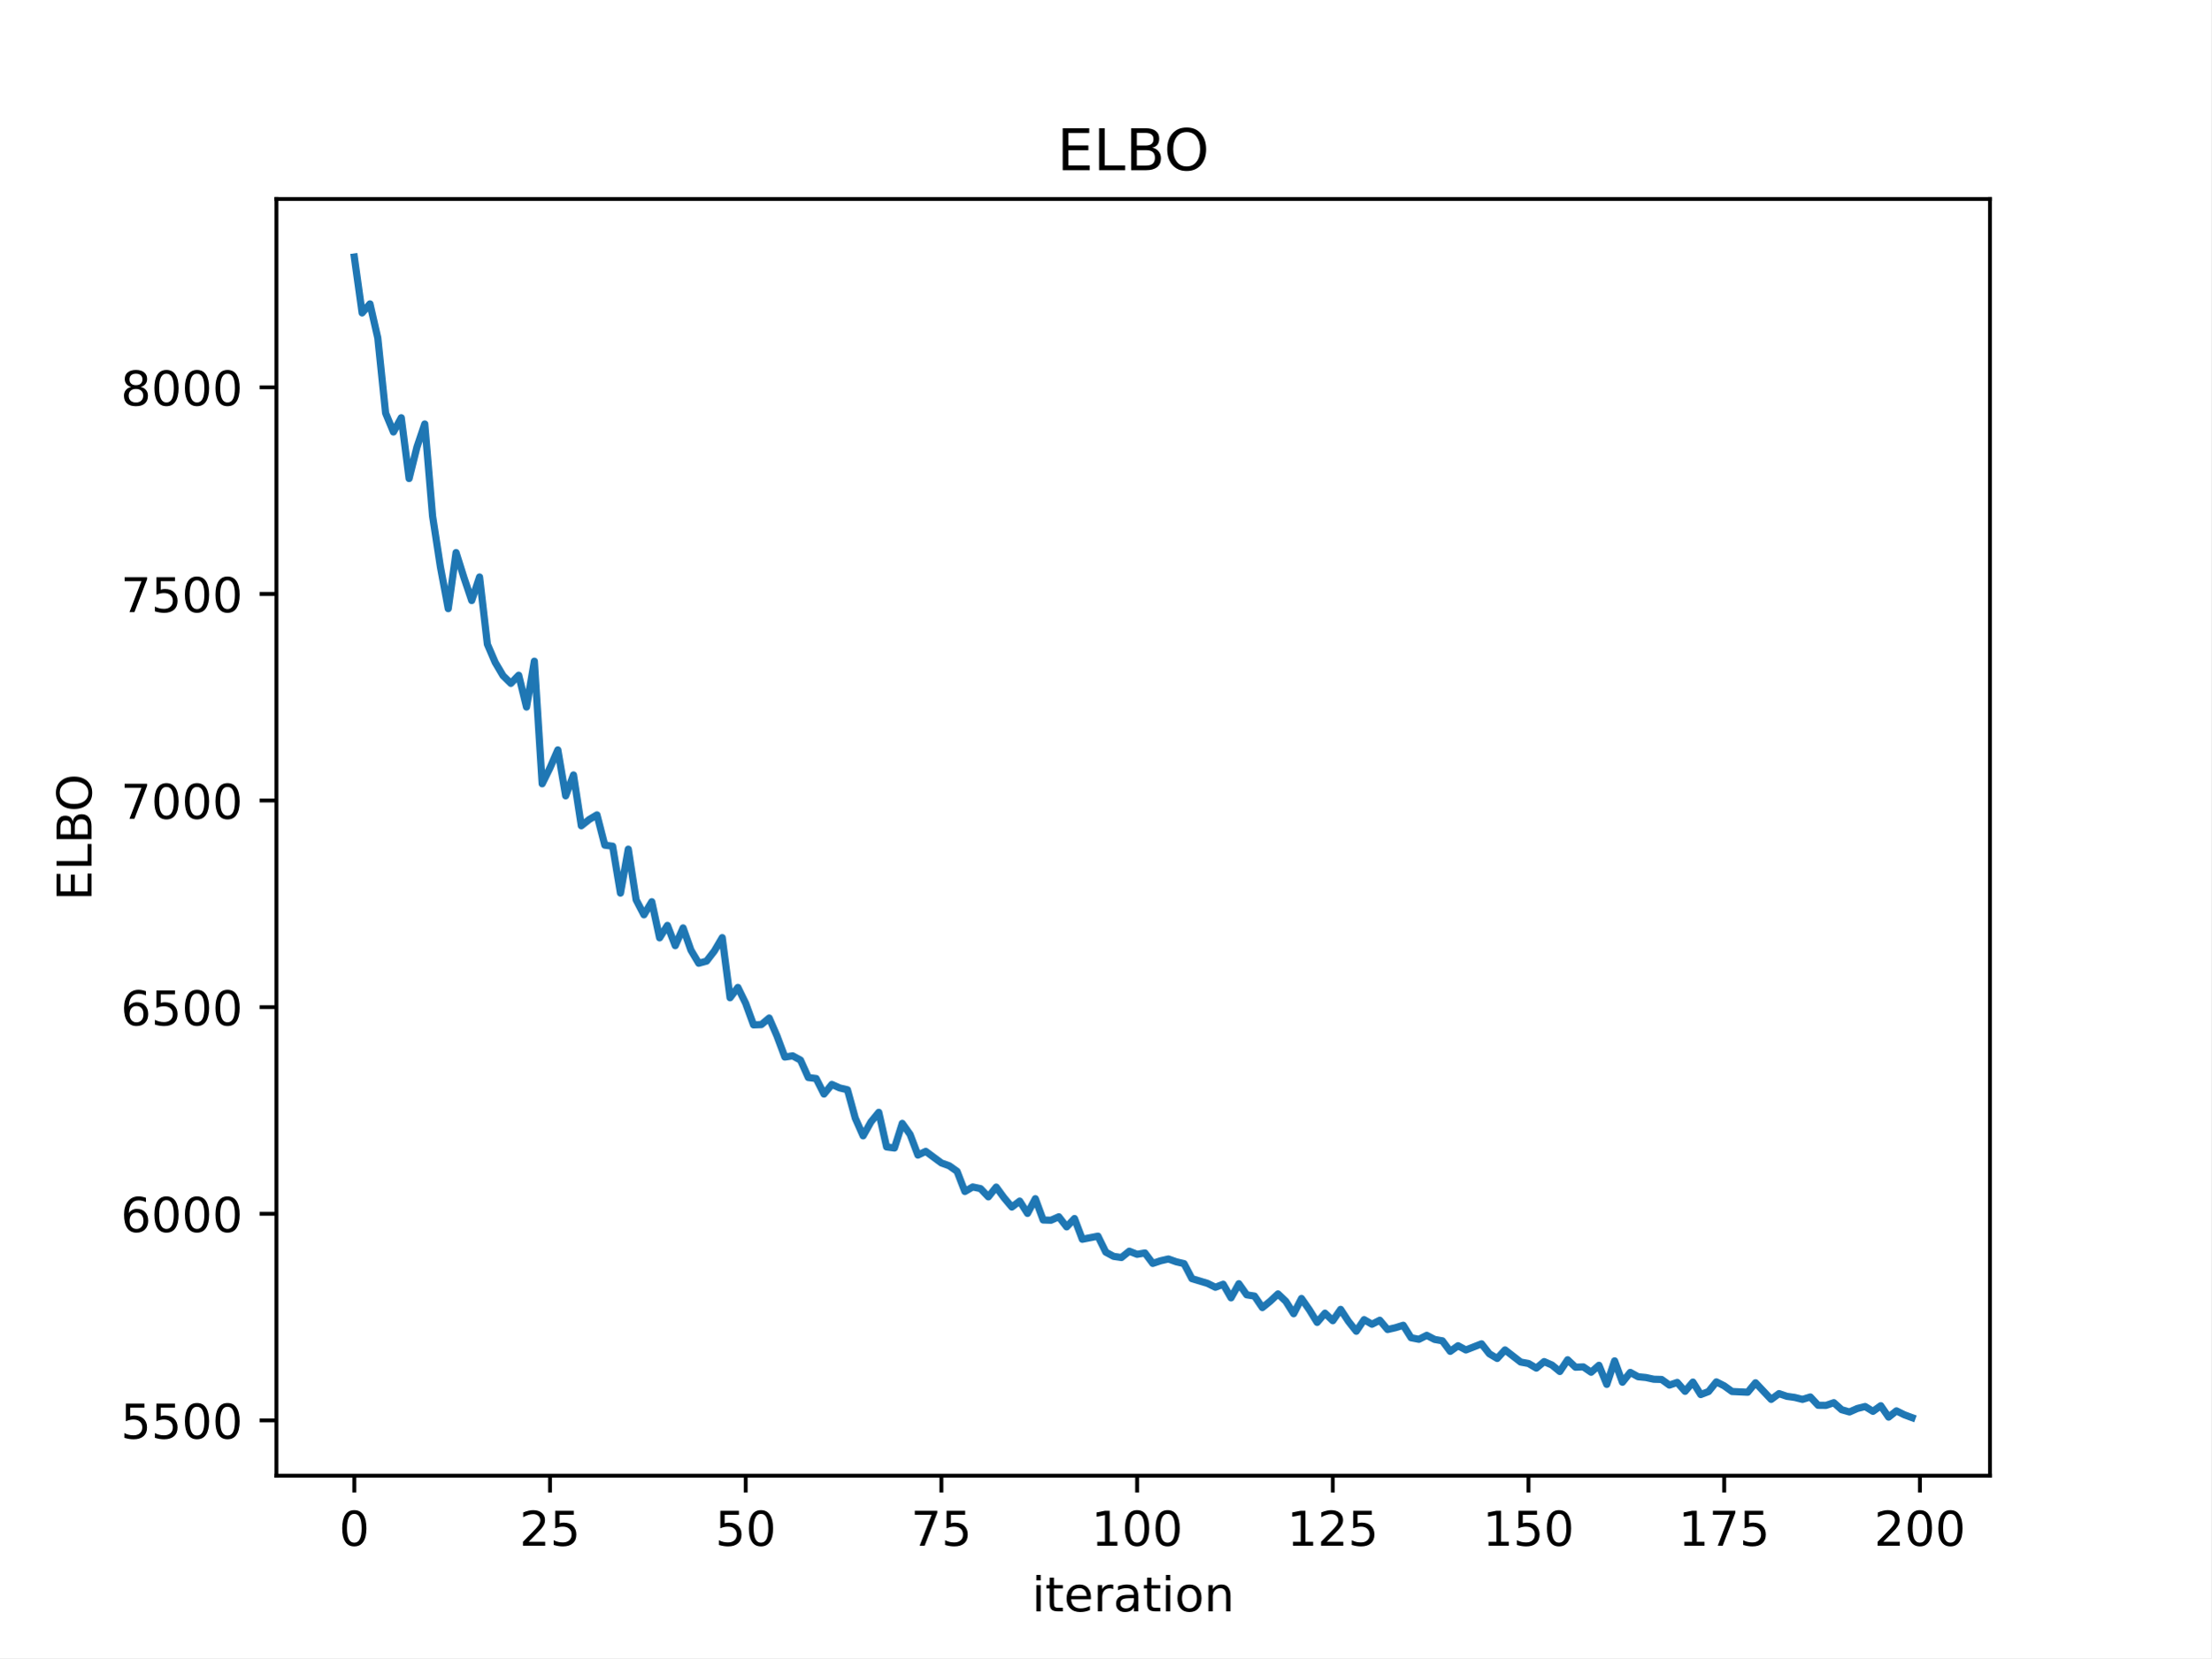
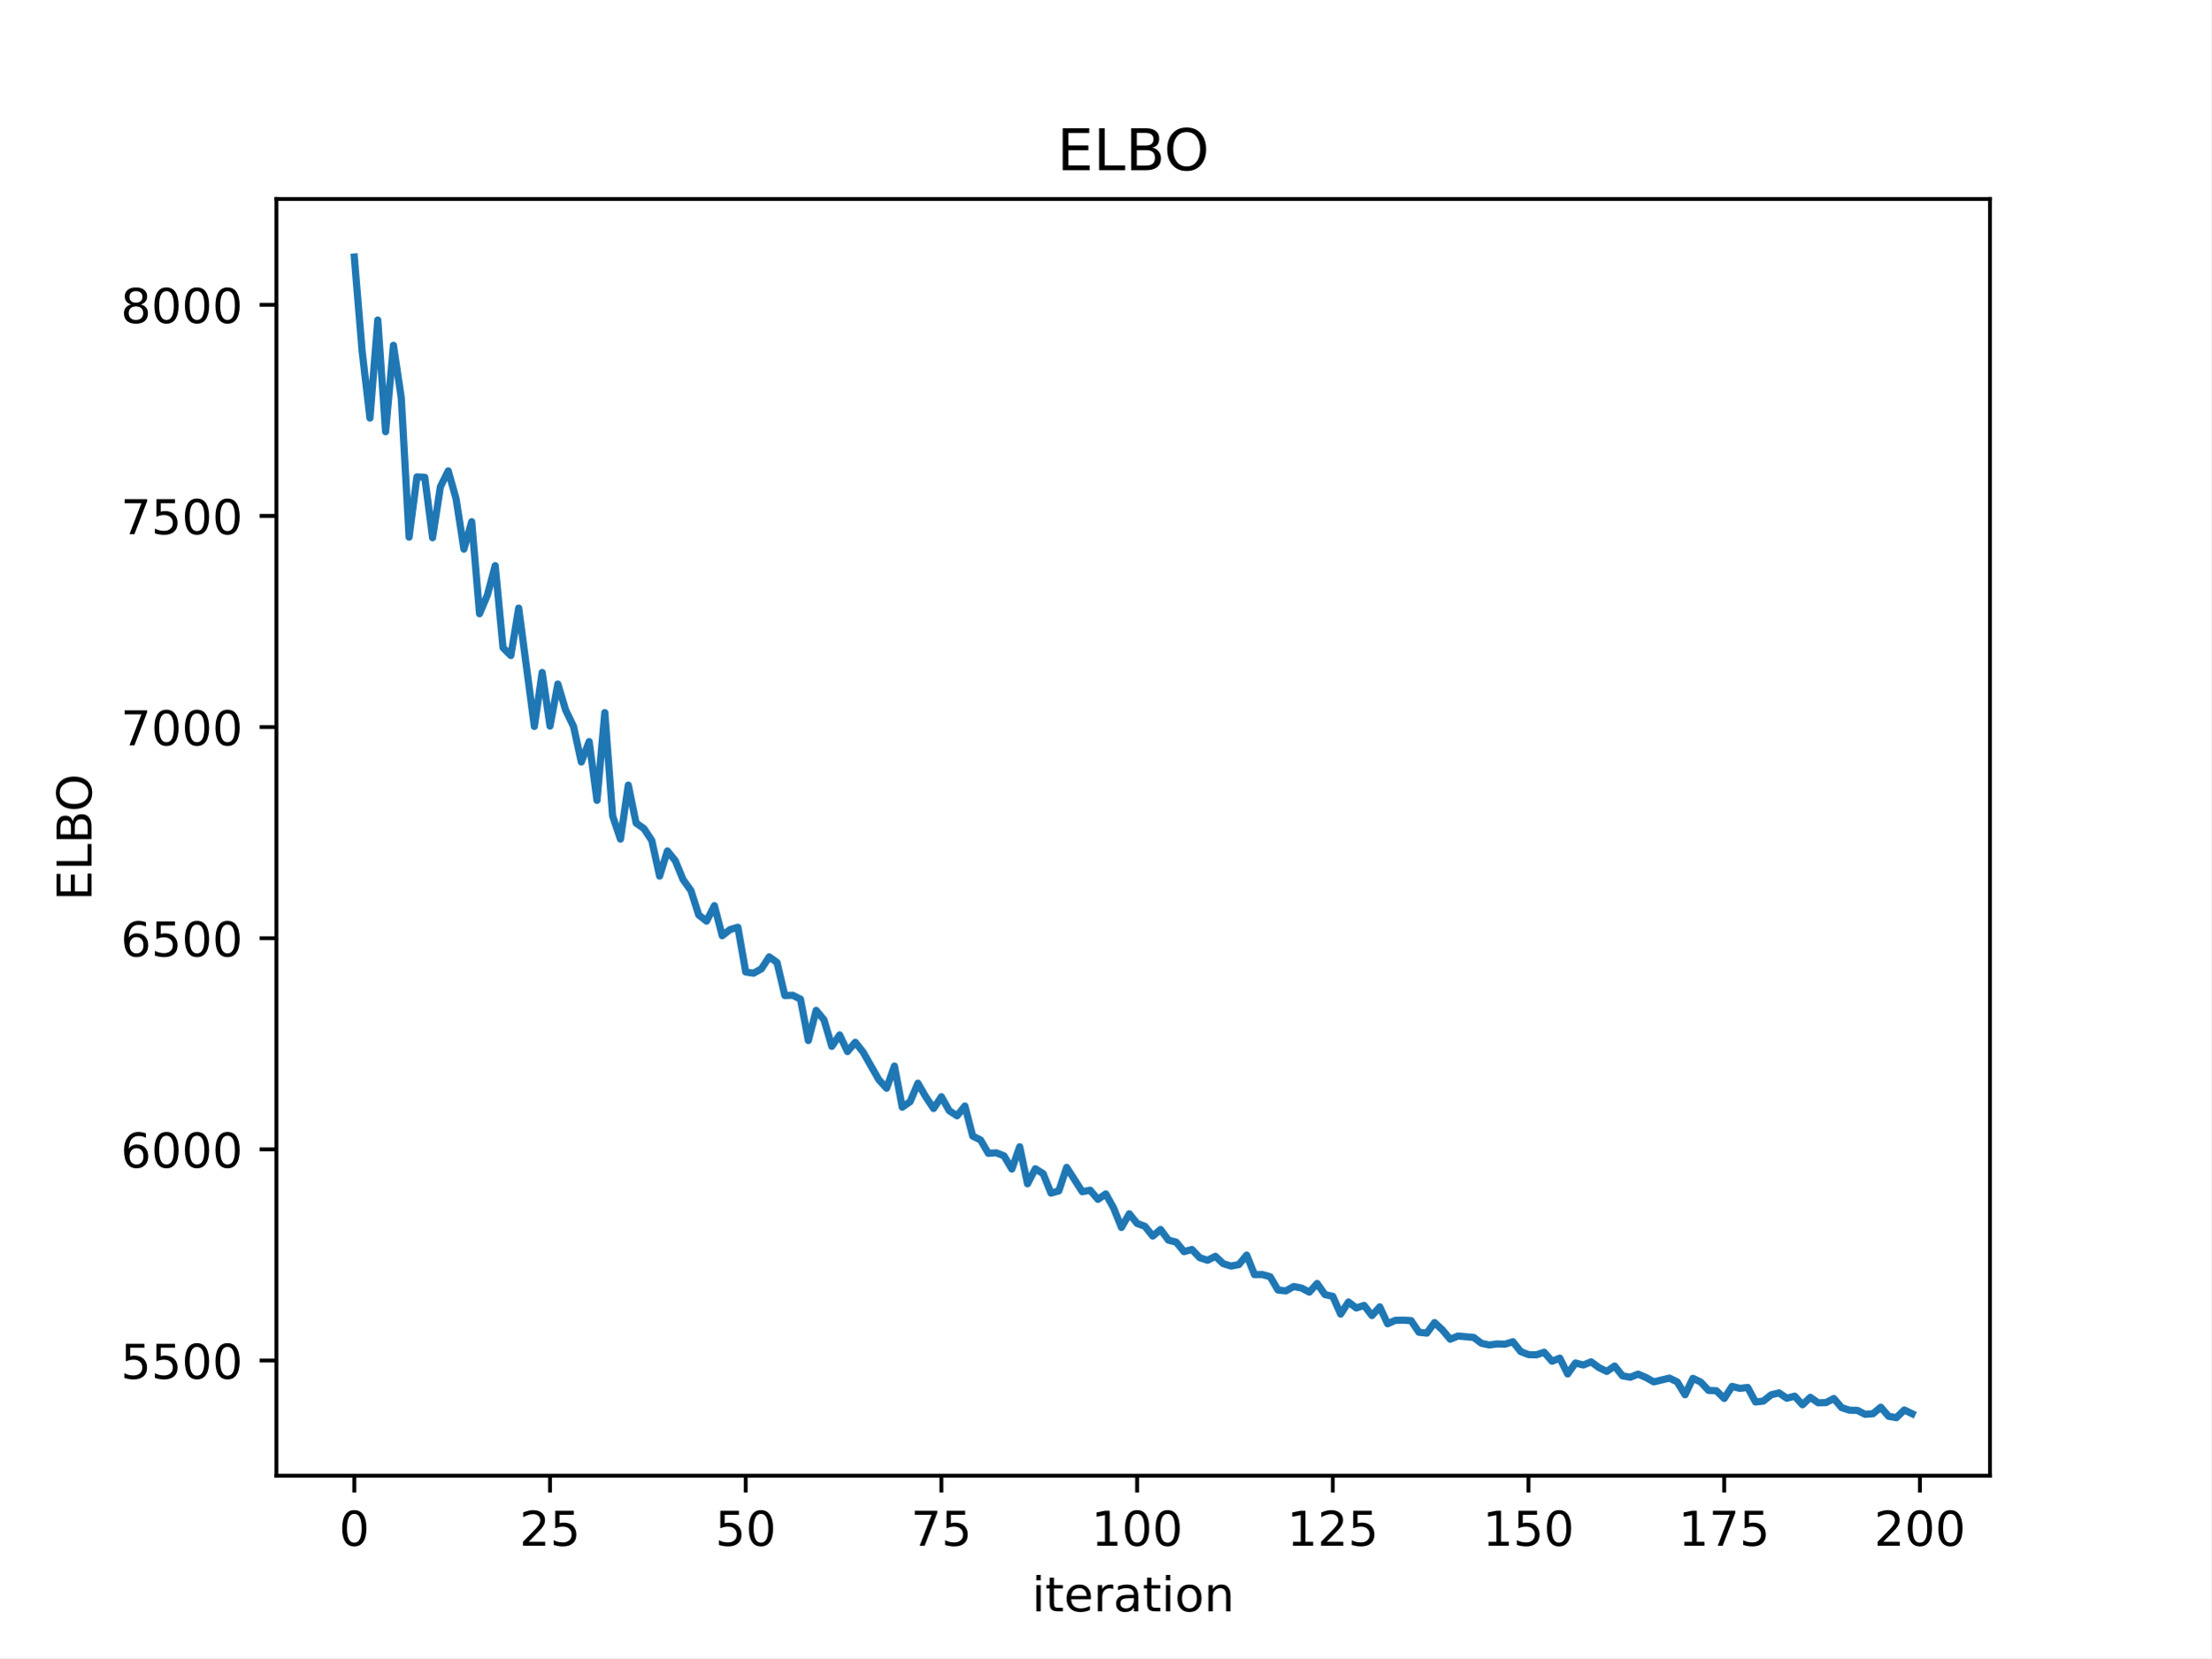
<svg xmlns="http://www.w3.org/2000/svg" xmlns:xlink="http://www.w3.org/1999/xlink" width="460.8pt" height="345.6pt" viewBox="0 0 460.8 345.6" version="1.1">
  <defs>
    <style type="text/css">*{stroke-linejoin: round; stroke-linecap: butt}</style>
  </defs>
  <g id="figure_1">
    <g id="patch_1">
      <path d="M 0 345.6  L 460.8 345.6  L 460.8 0  L 0 0  z " style="fill: #ffffff" />
    </g>
    <g id="axes_1">
      <g id="patch_2">
        <path d="M 57.6 307.584  L 414.72 307.584  L 414.72 41.472  L 57.6 41.472  z " style="fill: #ffffff" />
      </g>
      <g id="matplotlib.axis_1">
        <g id="xtick_1">
          <g id="line2d_1">
            <defs>
-               <path id="m28ab9aaf62" d="M 0 0  L 0 3.5  " style="stroke: #000000; stroke-width: 0.8" />
+               <path id="ma4abea3c16" d="M 0 0  L 0 3.5  " style="stroke: #000000; stroke-width: 0.8" />
            </defs>
            <g>
-               <use xlink:href="#m28ab9aaf62" x="73.833" y="307.584" style="stroke: #000000; stroke-width: 0.8" />
+               <use xlink:href="#ma4abea3c16" x="73.833" y="307.584" style="stroke: #000000; stroke-width: 0.8" />
            </g>
          </g>
          <g id="text_1">
            <g transform="translate(70.65148 322.1824) scale(0.1 -0.1)">
              <defs>
                <path id="DejaVuSans-30" d="M 2034 4250  Q 1547 4250 1301 3770  Q 1056 3291 1056 2328  Q 1056 1369 1301 889  Q 1547 409 2034 409  Q 2525 409 2770 889  Q 3016 1369 3016 2328  Q 3016 3291 2770 3770  Q 2525 4250 2034 4250  z M 2034 4750  Q 2819 4750 3233 4129  Q 3647 3509 3647 2328  Q 3647 1150 3233 529  Q 2819 -91 2034 -91  Q 1250 -91 836 529  Q 422 1150 422 2328  Q 422 3509 836 4129  Q 1250 4750 2034 4750  z " transform="scale(0.015625)" />
              </defs>
              <use xlink:href="#DejaVuSans-30" />
            </g>
          </g>
        </g>
        <g id="xtick_2">
          <g id="line2d_2">
            <g>
-               <use xlink:href="#m28ab9aaf62" x="114.618" y="307.584" style="stroke: #000000; stroke-width: 0.8" />
+               <use xlink:href="#ma4abea3c16" x="114.618" y="307.584" style="stroke: #000000; stroke-width: 0.8" />
            </g>
          </g>
          <g id="text_2">
            <g transform="translate(108.256 322.1824) scale(0.1 -0.1)">
              <defs>
                <path id="DejaVuSans-32" d="M 1228 531  L 3431 531  L 3431 0  L 469 0  L 469 531  Q 828 903 1448 1529  Q 2069 2156 2228 2338  Q 2531 2678 2651 2914  Q 2772 3150 2772 3378  Q 2772 3750 2511 3984  Q 2250 4219 1831 4219  Q 1534 4219 1204 4116  Q 875 4013 500 3803  L 500 4441  Q 881 4594 1212 4672  Q 1544 4750 1819 4750  Q 2544 4750 2975 4387  Q 3406 4025 3406 3419  Q 3406 3131 3298 2873  Q 3191 2616 2906 2266  Q 2828 2175 2409 1742  Q 1991 1309 1228 531  z " transform="scale(0.015625)" />
                <path id="DejaVuSans-35" d="M 691 4666  L 3169 4666  L 3169 4134  L 1269 4134  L 1269 2991  Q 1406 3038 1543 3061  Q 1681 3084 1819 3084  Q 2600 3084 3056 2656  Q 3513 2228 3513 1497  Q 3513 744 3044 326  Q 2575 -91 1722 -91  Q 1428 -91 1123 -41  Q 819 9 494 109  L 494 744  Q 775 591 1075 516  Q 1375 441 1709 441  Q 2250 441 2565 725  Q 2881 1009 2881 1497  Q 2881 1984 2565 2268  Q 2250 2553 1709 2553  Q 1456 2553 1204 2497  Q 953 2441 691 2322  L 691 4666  z " transform="scale(0.015625)" />
              </defs>
              <use xlink:href="#DejaVuSans-32" />
              <use xlink:href="#DejaVuSans-35" transform="translate(63.62305 0)" />
            </g>
          </g>
        </g>
        <g id="xtick_3">
          <g id="line2d_3">
            <g>
-               <use xlink:href="#m28ab9aaf62" x="155.404" y="307.584" style="stroke: #000000; stroke-width: 0.8" />
+               <use xlink:href="#ma4abea3c16" x="155.404" y="307.584" style="stroke: #000000; stroke-width: 0.8" />
            </g>
          </g>
          <g id="text_3">
            <g transform="translate(149.0417 322.1824) scale(0.1 -0.1)">
              <use xlink:href="#DejaVuSans-35" />
              <use xlink:href="#DejaVuSans-30" transform="translate(63.62305 0)" />
            </g>
          </g>
        </g>
        <g id="xtick_4">
          <g id="line2d_4">
            <g>
-               <use xlink:href="#m28ab9aaf62" x="196.19" y="307.584" style="stroke: #000000; stroke-width: 0.8" />
+               <use xlink:href="#ma4abea3c16" x="196.19" y="307.584" style="stroke: #000000; stroke-width: 0.8" />
            </g>
          </g>
          <g id="text_4">
            <g transform="translate(189.8275 322.1824) scale(0.1 -0.1)">
              <defs>
                <path id="DejaVuSans-37" d="M 525 4666  L 3525 4666  L 3525 4397  L 1831 0  L 1172 0  L 2766 4134  L 525 4134  L 525 4666  z " transform="scale(0.015625)" />
              </defs>
              <use xlink:href="#DejaVuSans-37" />
              <use xlink:href="#DejaVuSans-35" transform="translate(63.62305 0)" />
            </g>
          </g>
        </g>
        <g id="xtick_5">
          <g id="line2d_5">
            <g>
-               <use xlink:href="#m28ab9aaf62" x="236.976" y="307.584" style="stroke: #000000; stroke-width: 0.8" />
+               <use xlink:href="#ma4abea3c16" x="236.976" y="307.584" style="stroke: #000000; stroke-width: 0.8" />
            </g>
          </g>
          <g id="text_5">
            <g transform="translate(227.432 322.1824) scale(0.1 -0.1)">
              <defs>
                <path id="DejaVuSans-31" d="M 794 531  L 1825 531  L 1825 4091  L 703 3866  L 703 4441  L 1819 4666  L 2450 4666  L 2450 531  L 3481 531  L 3481 0  L 794 0  L 794 531  z " transform="scale(0.015625)" />
              </defs>
              <use xlink:href="#DejaVuSans-31" />
              <use xlink:href="#DejaVuSans-30" transform="translate(63.62305 0)" />
              <use xlink:href="#DejaVuSans-30" transform="translate(127.2461 0)" />
            </g>
          </g>
        </g>
        <g id="xtick_6">
          <g id="line2d_6">
            <g>
-               <use xlink:href="#m28ab9aaf62" x="277.761" y="307.584" style="stroke: #000000; stroke-width: 0.8" />
+               <use xlink:href="#ma4abea3c16" x="277.761" y="307.584" style="stroke: #000000; stroke-width: 0.8" />
            </g>
          </g>
          <g id="text_6">
            <g transform="translate(268.2177 322.1824) scale(0.1 -0.1)">
              <use xlink:href="#DejaVuSans-31" />
              <use xlink:href="#DejaVuSans-32" transform="translate(63.62305 0)" />
              <use xlink:href="#DejaVuSans-35" transform="translate(127.2461 0)" />
            </g>
          </g>
        </g>
        <g id="xtick_7">
          <g id="line2d_7">
            <g>
-               <use xlink:href="#m28ab9aaf62" x="318.547" y="307.584" style="stroke: #000000; stroke-width: 0.8" />
+               <use xlink:href="#ma4abea3c16" x="318.547" y="307.584" style="stroke: #000000; stroke-width: 0.8" />
            </g>
          </g>
          <g id="text_7">
            <g transform="translate(309.0035 322.1824) scale(0.1 -0.1)">
              <use xlink:href="#DejaVuSans-31" />
              <use xlink:href="#DejaVuSans-35" transform="translate(63.62305 0)" />
              <use xlink:href="#DejaVuSans-30" transform="translate(127.2461 0)" />
            </g>
          </g>
        </g>
        <g id="xtick_8">
          <g id="line2d_8">
            <g>
-               <use xlink:href="#m28ab9aaf62" x="359.333" y="307.584" style="stroke: #000000; stroke-width: 0.8" />
+               <use xlink:href="#ma4abea3c16" x="359.333" y="307.584" style="stroke: #000000; stroke-width: 0.8" />
            </g>
          </g>
          <g id="text_8">
            <g transform="translate(349.7892 322.1824) scale(0.1 -0.1)">
              <use xlink:href="#DejaVuSans-31" />
              <use xlink:href="#DejaVuSans-37" transform="translate(63.62305 0)" />
              <use xlink:href="#DejaVuSans-35" transform="translate(127.2461 0)" />
            </g>
          </g>
        </g>
        <g id="xtick_9">
          <g id="line2d_9">
            <g>
-               <use xlink:href="#m28ab9aaf62" x="400.119" y="307.584" style="stroke: #000000; stroke-width: 0.8" />
+               <use xlink:href="#ma4abea3c16" x="400.119" y="307.584" style="stroke: #000000; stroke-width: 0.8" />
            </g>
          </g>
          <g id="text_9">
            <g transform="translate(390.575 322.1824) scale(0.1 -0.1)">
              <use xlink:href="#DejaVuSans-32" />
              <use xlink:href="#DejaVuSans-30" transform="translate(63.62305 0)" />
              <use xlink:href="#DejaVuSans-30" transform="translate(127.2461 0)" />
            </g>
          </g>
        </g>
        <g id="text_10">
          <g transform="translate(215.0373 335.8606) scale(0.1 -0.1)">
            <defs>
              <path id="DejaVuSans-69" d="M 603 3500  L 1178 3500  L 1178 0  L 603 0  L 603 3500  z M 603 4863  L 1178 4863  L 1178 4134  L 603 4134  L 603 4863  z " transform="scale(0.015625)" />
              <path id="DejaVuSans-74" d="M 1172 4494  L 1172 3500  L 2356 3500  L 2356 3053  L 1172 3053  L 1172 1153  Q 1172 725 1289 603  Q 1406 481 1766 481  L 2356 481  L 2356 0  L 1766 0  Q 1100 0 847 248  Q 594 497 594 1153  L 594 3053  L 172 3053  L 172 3500  L 594 3500  L 594 4494  L 1172 4494  z " transform="scale(0.015625)" />
              <path id="DejaVuSans-65" d="M 3597 1894  L 3597 1613  L 953 1613  Q 991 1019 1311 708  Q 1631 397 2203 397  Q 2534 397 2845 478  Q 3156 559 3463 722  L 3463 178  Q 3153 47 2828 -22  Q 2503 -91 2169 -91  Q 1331 -91 842 396  Q 353 884 353 1716  Q 353 2575 817 3079  Q 1281 3584 2069 3584  Q 2775 3584 3186 3129  Q 3597 2675 3597 1894  z M 3022 2063  Q 3016 2534 2758 2815  Q 2500 3097 2075 3097  Q 1594 3097 1305 2825  Q 1016 2553 972 2059  L 3022 2063  z " transform="scale(0.015625)" />
              <path id="DejaVuSans-72" d="M 2631 2963  Q 2534 3019 2420 3045  Q 2306 3072 2169 3072  Q 1681 3072 1420 2755  Q 1159 2438 1159 1844  L 1159 0  L 581 0  L 581 3500  L 1159 3500  L 1159 2956  Q 1341 3275 1631 3429  Q 1922 3584 2338 3584  Q 2397 3584 2469 3576  Q 2541 3569 2628 3553  L 2631 2963  z " transform="scale(0.015625)" />
              <path id="DejaVuSans-61" d="M 2194 1759  Q 1497 1759 1228 1600  Q 959 1441 959 1056  Q 959 750 1161 570  Q 1363 391 1709 391  Q 2188 391 2477 730  Q 2766 1069 2766 1631  L 2766 1759  L 2194 1759  z M 3341 1997  L 3341 0  L 2766 0  L 2766 531  Q 2569 213 2275 61  Q 1981 -91 1556 -91  Q 1019 -91 701 211  Q 384 513 384 1019  Q 384 1609 779 1909  Q 1175 2209 1959 2209  L 2766 2209  L 2766 2266  Q 2766 2663 2505 2880  Q 2244 3097 1772 3097  Q 1472 3097 1187 3025  Q 903 2953 641 2809  L 641 3341  Q 956 3463 1253 3523  Q 1550 3584 1831 3584  Q 2591 3584 2966 3190  Q 3341 2797 3341 1997  z " transform="scale(0.015625)" />
              <path id="DejaVuSans-6f" d="M 1959 3097  Q 1497 3097 1228 2736  Q 959 2375 959 1747  Q 959 1119 1226 758  Q 1494 397 1959 397  Q 2419 397 2687 759  Q 2956 1122 2956 1747  Q 2956 2369 2687 2733  Q 2419 3097 1959 3097  z M 1959 3584  Q 2709 3584 3137 3096  Q 3566 2609 3566 1747  Q 3566 888 3137 398  Q 2709 -91 1959 -91  Q 1206 -91 779 398  Q 353 888 353 1747  Q 353 2609 779 3096  Q 1206 3584 1959 3584  z " transform="scale(0.015625)" />
              <path id="DejaVuSans-6e" d="M 3513 2113  L 3513 0  L 2938 0  L 2938 2094  Q 2938 2591 2744 2837  Q 2550 3084 2163 3084  Q 1697 3084 1428 2787  Q 1159 2491 1159 1978  L 1159 0  L 581 0  L 581 3500  L 1159 3500  L 1159 2956  Q 1366 3272 1645 3428  Q 1925 3584 2291 3584  Q 2894 3584 3203 3211  Q 3513 2838 3513 2113  z " transform="scale(0.015625)" />
            </defs>
            <use xlink:href="#DejaVuSans-69" />
            <use xlink:href="#DejaVuSans-74" transform="translate(27.7832 0)" />
            <use xlink:href="#DejaVuSans-65" transform="translate(66.99219 0)" />
            <use xlink:href="#DejaVuSans-72" transform="translate(128.5156 0)" />
            <use xlink:href="#DejaVuSans-61" transform="translate(169.6289 0)" />
            <use xlink:href="#DejaVuSans-74" transform="translate(230.9082 0)" />
            <use xlink:href="#DejaVuSans-69" transform="translate(270.1172 0)" />
            <use xlink:href="#DejaVuSans-6f" transform="translate(297.9004 0)" />
            <use xlink:href="#DejaVuSans-6e" transform="translate(359.082 0)" />
          </g>
        </g>
      </g>
      <g id="matplotlib.axis_2">
        <g id="ytick_1">
          <g id="line2d_10">
            <defs>
-               <path id="m0790518f76" d="M 0 0  L -3.5 0  " style="stroke: #000000; stroke-width: 0.8" />
+               <path id="mae28d7c0f7" d="M 0 0  L -3.5 0  " style="stroke: #000000; stroke-width: 0.8" />
            </defs>
            <g>
-               <use xlink:href="#m0790518f76" x="57.6" y="296.059" style="stroke: #000000; stroke-width: 0.8" />
+               <use xlink:href="#mae28d7c0f7" x="57.6" y="283.579" style="stroke: #000000; stroke-width: 0.8" />
            </g>
          </g>
          <g id="text_11">
-             <g transform="translate(25.15 299.858) scale(0.1 -0.1)">
+             <g transform="translate(25.15 287.378) scale(0.1 -0.1)">
              <use xlink:href="#DejaVuSans-35" />
              <use xlink:href="#DejaVuSans-35" transform="translate(63.62305 0)" />
              <use xlink:href="#DejaVuSans-30" transform="translate(127.2461 0)" />
              <use xlink:href="#DejaVuSans-30" transform="translate(190.8691 0)" />
            </g>
          </g>
        </g>
        <g id="ytick_2">
          <g id="line2d_11">
            <g>
-               <use xlink:href="#m0790518f76" x="57.6" y="252.991" style="stroke: #000000; stroke-width: 0.8" />
+               <use xlink:href="#mae28d7c0f7" x="57.6" y="239.567" style="stroke: #000000; stroke-width: 0.8" />
            </g>
          </g>
          <g id="text_12">
-             <g transform="translate(25.15 256.7907) scale(0.1 -0.1)">
+             <g transform="translate(25.15 243.3666) scale(0.1 -0.1)">
              <defs>
                <path id="DejaVuSans-36" d="M 2113 2584  Q 1688 2584 1439 2293  Q 1191 2003 1191 1497  Q 1191 994 1439 701  Q 1688 409 2113 409  Q 2538 409 2786 701  Q 3034 994 3034 1497  Q 3034 2003 2786 2293  Q 2538 2584 2113 2584  z M 3366 4563  L 3366 3988  Q 3128 4100 2886 4159  Q 2644 4219 2406 4219  Q 1781 4219 1451 3797  Q 1122 3375 1075 2522  Q 1259 2794 1537 2939  Q 1816 3084 2150 3084  Q 2853 3084 3261 2657  Q 3669 2231 3669 1497  Q 3669 778 3244 343  Q 2819 -91 2113 -91  Q 1303 -91 875 529  Q 447 1150 447 2328  Q 447 3434 972 4092  Q 1497 4750 2381 4750  Q 2619 4750 2861 4703  Q 3103 4656 3366 4563  z " transform="scale(0.015625)" />
              </defs>
              <use xlink:href="#DejaVuSans-36" />
              <use xlink:href="#DejaVuSans-30" transform="translate(63.62305 0)" />
              <use xlink:href="#DejaVuSans-30" transform="translate(127.2461 0)" />
              <use xlink:href="#DejaVuSans-30" transform="translate(190.8691 0)" />
            </g>
          </g>
        </g>
        <g id="ytick_3">
          <g id="line2d_12">
            <g>
-               <use xlink:href="#m0790518f76" x="57.6" y="209.924" style="stroke: #000000; stroke-width: 0.8" />
+               <use xlink:href="#mae28d7c0f7" x="57.6" y="195.556" style="stroke: #000000; stroke-width: 0.8" />
            </g>
          </g>
          <g id="text_13">
-             <g transform="translate(25.15 213.7233) scale(0.1 -0.1)">
+             <g transform="translate(25.15 199.3552) scale(0.1 -0.1)">
              <use xlink:href="#DejaVuSans-36" />
              <use xlink:href="#DejaVuSans-35" transform="translate(63.62305 0)" />
              <use xlink:href="#DejaVuSans-30" transform="translate(127.2461 0)" />
              <use xlink:href="#DejaVuSans-30" transform="translate(190.8691 0)" />
            </g>
          </g>
        </g>
        <g id="ytick_4">
          <g id="line2d_13">
            <g>
-               <use xlink:href="#m0790518f76" x="57.6" y="166.857" style="stroke: #000000; stroke-width: 0.8" />
+               <use xlink:href="#mae28d7c0f7" x="57.6" y="151.545" style="stroke: #000000; stroke-width: 0.8" />
            </g>
          </g>
          <g id="text_14">
-             <g transform="translate(25.15 170.6559) scale(0.1 -0.1)">
+             <g transform="translate(25.15 155.3437) scale(0.1 -0.1)">
              <use xlink:href="#DejaVuSans-37" />
              <use xlink:href="#DejaVuSans-30" transform="translate(63.62305 0)" />
              <use xlink:href="#DejaVuSans-30" transform="translate(127.2461 0)" />
              <use xlink:href="#DejaVuSans-30" transform="translate(190.8691 0)" />
            </g>
          </g>
        </g>
        <g id="ytick_5">
          <g id="line2d_14">
            <g>
-               <use xlink:href="#m0790518f76" x="57.6" y="123.789" style="stroke: #000000; stroke-width: 0.8" />
+               <use xlink:href="#mae28d7c0f7" x="57.6" y="107.533" style="stroke: #000000; stroke-width: 0.8" />
            </g>
          </g>
          <g id="text_15">
-             <g transform="translate(25.15 127.5886) scale(0.1 -0.1)">
+             <g transform="translate(25.15 111.3323) scale(0.1 -0.1)">
              <use xlink:href="#DejaVuSans-37" />
              <use xlink:href="#DejaVuSans-35" transform="translate(63.62305 0)" />
              <use xlink:href="#DejaVuSans-30" transform="translate(127.2461 0)" />
              <use xlink:href="#DejaVuSans-30" transform="translate(190.8691 0)" />
            </g>
          </g>
        </g>
        <g id="ytick_6">
          <g id="line2d_15">
            <g>
-               <use xlink:href="#m0790518f76" x="57.6" y="80.722" style="stroke: #000000; stroke-width: 0.8" />
+               <use xlink:href="#mae28d7c0f7" x="57.6" y="63.522" style="stroke: #000000; stroke-width: 0.8" />
            </g>
          </g>
          <g id="text_16">
-             <g transform="translate(25.15 84.52119) scale(0.1 -0.1)">
+             <g transform="translate(25.15 67.32089) scale(0.1 -0.1)">
              <defs>
                <path id="DejaVuSans-38" d="M 2034 2216  Q 1584 2216 1326 1975  Q 1069 1734 1069 1313  Q 1069 891 1326 650  Q 1584 409 2034 409  Q 2484 409 2743 651  Q 3003 894 3003 1313  Q 3003 1734 2745 1975  Q 2488 2216 2034 2216  z M 1403 2484  Q 997 2584 770 2862  Q 544 3141 544 3541  Q 544 4100 942 4425  Q 1341 4750 2034 4750  Q 2731 4750 3128 4425  Q 3525 4100 3525 3541  Q 3525 3141 3298 2862  Q 3072 2584 2669 2484  Q 3125 2378 3379 2068  Q 3634 1759 3634 1313  Q 3634 634 3220 271  Q 2806 -91 2034 -91  Q 1263 -91 848 271  Q 434 634 434 1313  Q 434 1759 690 2068  Q 947 2378 1403 2484  z M 1172 3481  Q 1172 3119 1398 2916  Q 1625 2713 2034 2713  Q 2441 2713 2670 2916  Q 2900 3119 2900 3481  Q 2900 3844 2670 4047  Q 2441 4250 2034 4250  Q 1625 4250 1398 4047  Q 1172 3844 1172 3481  z " transform="scale(0.015625)" />
              </defs>
              <use xlink:href="#DejaVuSans-38" />
              <use xlink:href="#DejaVuSans-30" transform="translate(63.62305 0)" />
              <use xlink:href="#DejaVuSans-30" transform="translate(127.2461 0)" />
              <use xlink:href="#DejaVuSans-30" transform="translate(190.8691 0)" />
            </g>
          </g>
        </g>
        <g id="text_17">
          <g transform="translate(19.07031 187.7522) rotate(-90) scale(0.1 -0.1)">
            <defs>
              <path id="DejaVuSans-45" d="M 628 4666  L 3578 4666  L 3578 4134  L 1259 4134  L 1259 2753  L 3481 2753  L 3481 2222  L 1259 2222  L 1259 531  L 3634 531  L 3634 0  L 628 0  L 628 4666  z " transform="scale(0.015625)" />
              <path id="DejaVuSans-4c" d="M 628 4666  L 1259 4666  L 1259 531  L 3531 531  L 3531 0  L 628 0  L 628 4666  z " transform="scale(0.015625)" />
              <path id="DejaVuSans-42" d="M 1259 2228  L 1259 519  L 2272 519  Q 2781 519 3026 730  Q 3272 941 3272 1375  Q 3272 1813 3026 2020  Q 2781 2228 2272 2228  L 1259 2228  z M 1259 4147  L 1259 2741  L 2194 2741  Q 2656 2741 2882 2914  Q 3109 3088 3109 3444  Q 3109 3797 2882 3972  Q 2656 4147 2194 4147  L 1259 4147  z M 628 4666  L 2241 4666  Q 2963 4666 3353 4366  Q 3744 4066 3744 3513  Q 3744 3084 3544 2831  Q 3344 2578 2956 2516  Q 3422 2416 3680 2098  Q 3938 1781 3938 1306  Q 3938 681 3513 340  Q 3088 0 2303 0  L 628 0  L 628 4666  z " transform="scale(0.015625)" />
              <path id="DejaVuSans-4f" d="M 2522 4238  Q 1834 4238 1429 3725  Q 1025 3213 1025 2328  Q 1025 1447 1429 934  Q 1834 422 2522 422  Q 3209 422 3611 934  Q 4013 1447 4013 2328  Q 4013 3213 3611 3725  Q 3209 4238 2522 4238  z M 2522 4750  Q 3503 4750 4090 4092  Q 4678 3434 4678 2328  Q 4678 1225 4090 567  Q 3503 -91 2522 -91  Q 1538 -91 948 565  Q 359 1222 359 2328  Q 359 3434 948 4092  Q 1538 4750 2522 4750  z " transform="scale(0.015625)" />
            </defs>
            <use xlink:href="#DejaVuSans-45" />
            <use xlink:href="#DejaVuSans-4c" transform="translate(63.18359 0)" />
            <use xlink:href="#DejaVuSans-42" transform="translate(118.8965 0)" />
            <use xlink:href="#DejaVuSans-4f" transform="translate(185.75 0)" />
          </g>
        </g>
      </g>
      <g id="line2d_16">
-         <path d="M 73.833 53.568  L 75.464 65.215  L 77.096 63.338  L 78.727 70.44  L 80.358 86.103  L 81.99 90.039  L 83.621 87.072  L 85.253 99.739  L 86.884 93.205  L 88.516 88.369  L 90.147 107.58  L 91.778 118.15  L 93.41 126.862  L 95.041 115.175  L 96.673 120.358  L 98.304 125.168  L 99.936 120.264  L 101.567 134.275  L 103.198 138.069  L 104.83 140.832  L 106.461 142.435  L 108.093 140.736  L 109.724 147.37  L 111.356 137.813  L 112.987 163.364  L 114.618 160.043  L 116.25 156.302  L 117.881 165.88  L 119.513 161.523  L 121.144 172.12  L 122.776 170.818  L 124.407 169.848  L 126.038 176.158  L 127.67 176.375  L 129.301 186.15  L 130.933 176.988  L 132.564 187.541  L 134.196 190.679  L 135.827 187.947  L 137.458 195.48  L 139.09 192.877  L 140.721 197.112  L 142.353 193.406  L 143.984 198.033  L 145.616 200.774  L 147.247 200.329  L 148.879 198.211  L 150.51 195.431  L 152.141 207.963  L 153.773 205.806  L 155.404 209.143  L 157.036 213.617  L 158.667 213.558  L 160.299 212.191  L 161.93 215.953  L 163.561 220.319  L 165.193 220.073  L 166.824 220.96  L 168.456 224.598  L 170.087 224.797  L 171.719 228.038  L 173.35 226.03  L 174.981 226.755  L 176.613 227.143  L 178.244 233.069  L 179.876 236.748  L 181.507 233.841  L 183.139 231.845  L 184.77 239.064  L 186.401 239.282  L 188.033 234.149  L 189.664 236.45  L 191.296 240.76  L 192.927 239.985  L 196.19 242.401  L 197.821 242.986  L 199.453 244.144  L 201.084 248.351  L 202.716 247.399  L 204.347 247.748  L 205.979 249.465  L 207.61 247.426  L 209.241 249.651  L 210.873 251.59  L 212.504 250.347  L 214.136 252.918  L 215.767 249.85  L 217.399 254.287  L 219.03 254.335  L 220.661 253.615  L 222.293 255.722  L 223.924 253.982  L 225.556 258.305  L 228.819 257.658  L 230.45 260.989  L 232.081 261.868  L 233.713 262.106  L 235.344 260.794  L 236.976 261.44  L 238.607 261.159  L 240.239 263.335  L 241.87 262.79  L 243.501 262.415  L 245.133 262.999  L 246.764 263.384  L 248.396 266.511  L 251.659 267.501  L 253.29 268.306  L 254.921 267.68  L 256.553 270.518  L 258.184 267.569  L 259.816 269.883  L 261.447 270.146  L 263.079 272.547  L 264.71 271.226  L 266.341 269.692  L 267.973 271.239  L 269.604 273.827  L 271.236 270.646  L 272.867 272.988  L 274.499 275.635  L 276.13 273.713  L 277.761 275.28  L 279.393 272.918  L 281.024 275.414  L 282.656 277.479  L 284.287 275.061  L 285.919 276.016  L 287.55 275.184  L 289.181 277.119  L 290.813 276.74  L 292.444 276.229  L 294.076 278.832  L 295.707 279.154  L 297.339 278.331  L 298.97 279.181  L 300.601 279.474  L 302.233 281.67  L 303.864 280.495  L 305.496 281.379  L 308.759 280.099  L 310.39 282.173  L 312.021 283.148  L 313.653 281.368  L 316.916 283.898  L 318.547 284.196  L 320.179 285.163  L 321.81 283.803  L 323.441 284.527  L 325.073 285.863  L 326.704 283.42  L 328.336 284.97  L 329.967 284.904  L 331.599 286.017  L 333.23 284.575  L 334.862 288.553  L 336.493 283.653  L 338.124 288.105  L 339.756 286.057  L 341.387 286.959  L 343.019 287.12  L 344.65 287.478  L 346.282 287.524  L 347.913 288.702  L 349.544 288.144  L 351.176 290.003  L 352.807 288.074  L 354.439 290.673  L 356.07 290.043  L 357.702 288.03  L 359.333 288.858  L 360.964 290.036  L 364.227 290.187  L 365.859 288.218  L 369.122 291.68  L 370.753 290.474  L 372.384 291.039  L 374.016 291.273  L 375.647 291.682  L 377.279 291.172  L 378.91 292.912  L 380.542 292.932  L 382.173 292.369  L 383.804 293.83  L 385.436 294.303  L 387.067 293.579  L 388.699 293.166  L 390.33 294.167  L 391.962 293  L 393.593 295.371  L 395.224 294.072  L 396.856 294.881  L 398.487 295.488  L 398.487 295.488  " clip-path="url(#p14c6f0bc67)" style="fill: none; stroke: #1f77b4; stroke-width: 1.5; stroke-linecap: square" />
+         <path d="M 73.833 53.568  L 75.464 73.211  L 77.096 87.136  L 78.727 66.696  L 80.358 89.98  L 81.99 71.966  L 83.621 82.921  L 85.253 111.953  L 86.884 99.399  L 88.516 99.481  L 90.147 112.067  L 91.778 101.444  L 93.41 98.154  L 95.041 103.946  L 96.673 114.453  L 98.304 108.736  L 99.936 127.915  L 101.567 124.036  L 103.198 117.891  L 104.83 135.012  L 106.461 136.634  L 108.093 126.745  L 111.356 151.411  L 112.987 140.159  L 114.618 151.331  L 116.25 142.568  L 117.881 148.011  L 119.513 151.384  L 121.144 158.828  L 122.776 154.567  L 124.407 166.822  L 126.038 148.528  L 127.67 170.082  L 129.301 174.9  L 130.933 163.643  L 132.564 171.551  L 134.196 172.702  L 135.827 175.176  L 137.458 182.606  L 139.09 177.365  L 140.721 179.382  L 142.353 183.343  L 143.984 185.619  L 145.616 190.708  L 147.247 191.996  L 148.879 188.768  L 150.51 195.034  L 152.141 193.754  L 153.773 193.267  L 155.404 202.592  L 157.036 202.848  L 158.667 201.948  L 160.299 199.439  L 161.93 200.614  L 163.561 207.508  L 165.193 207.442  L 166.824 208.258  L 168.456 216.883  L 170.087 210.591  L 171.719 212.562  L 173.35 218.099  L 174.981 215.706  L 176.613 219.174  L 178.244 217.236  L 179.876 219.303  L 183.139 225.033  L 184.77 226.826  L 186.401 222.193  L 188.033 230.779  L 189.664 229.636  L 191.296 225.774  L 192.927 228.601  L 194.559 231.052  L 196.19 228.597  L 197.821 231.508  L 199.453 232.569  L 201.084 230.531  L 202.716 236.798  L 204.347 237.604  L 205.979 240.396  L 207.61 240.282  L 209.241 240.917  L 210.873 243.674  L 212.504 239.025  L 214.136 246.747  L 215.767 243.606  L 217.399 244.634  L 219.03 248.688  L 220.661 248.227  L 222.293 243.325  L 225.556 248.398  L 227.187 248.08  L 228.819 249.986  L 230.45 248.851  L 232.081 251.792  L 233.713 255.846  L 235.344 252.992  L 236.976 255.007  L 238.607 255.605  L 240.239 257.64  L 241.87 256.264  L 243.501 258.484  L 245.133 258.905  L 246.764 260.886  L 248.396 260.432  L 250.027 262.144  L 251.659 262.687  L 253.29 261.851  L 254.921 263.384  L 256.553 263.891  L 258.184 263.569  L 259.816 261.605  L 261.447 265.68  L 263.079 265.656  L 264.71 266.116  L 266.341 268.887  L 267.973 269.07  L 269.604 268.148  L 271.236 268.468  L 272.867 269.327  L 274.499 267.519  L 276.13 269.838  L 277.761 270.193  L 279.393 273.904  L 281.024 271.376  L 282.656 272.628  L 284.287 272.096  L 285.919 274.211  L 287.55 272.392  L 289.181 275.914  L 290.813 275.195  L 292.444 275.168  L 294.076 275.264  L 295.707 277.683  L 297.339 277.867  L 298.97 275.67  L 300.601 277.19  L 302.233 279.137  L 303.864 278.475  L 307.127 278.769  L 308.759 279.998  L 310.39 280.339  L 312.021 280.115  L 313.653 280.172  L 315.284 279.656  L 316.916 281.712  L 318.547 282.347  L 320.179 282.389  L 321.81 281.854  L 323.441 283.723  L 325.073 283.08  L 326.704 286.38  L 328.336 284.09  L 329.967 284.514  L 331.599 283.854  L 333.23 285.053  L 334.862 285.848  L 336.493 284.728  L 338.124 286.77  L 339.756 287.062  L 341.387 286.412  L 343.019 287.114  L 344.65 288.026  L 347.913 287.245  L 349.544 288.035  L 351.176 290.712  L 352.807 287.286  L 354.439 288.073  L 356.07 289.815  L 357.702 289.87  L 359.333 291.49  L 360.964 288.968  L 362.596 289.386  L 364.227 289.189  L 365.859 292.221  L 367.49 292.028  L 369.122 290.718  L 370.753 290.328  L 372.384 291.443  L 374.016 291.004  L 375.647 292.797  L 377.279 291.244  L 378.91 292.39  L 380.542 292.346  L 382.173 291.496  L 383.804 293.392  L 385.436 293.933  L 387.067 293.962  L 388.699 294.792  L 390.33 294.665  L 391.962 293.307  L 393.593 295.201  L 395.224 295.488  L 396.856 293.884  L 398.487 294.666  L 398.487 294.666  " clip-path="url(#pb977f31557)" style="fill: none; stroke: #1f77b4; stroke-width: 1.5; stroke-linecap: square" />
      </g>
      <g id="patch_3">
        <path d="M 57.6 307.584  L 57.6 41.472  " style="fill: none; stroke: #000000; stroke-width: 0.8; stroke-linejoin: miter; stroke-linecap: square" />
      </g>
      <g id="patch_4">
        <path d="M 414.72 307.584  L 414.72 41.472  " style="fill: none; stroke: #000000; stroke-width: 0.8; stroke-linejoin: miter; stroke-linecap: square" />
      </g>
      <g id="patch_5">
        <path d="M 57.6 307.584  L 414.72 307.584  " style="fill: none; stroke: #000000; stroke-width: 0.8; stroke-linejoin: miter; stroke-linecap: square" />
      </g>
      <g id="patch_6">
        <path d="M 57.6 41.472  L 414.72 41.472  " style="fill: none; stroke: #000000; stroke-width: 0.8; stroke-linejoin: miter; stroke-linecap: square" />
      </g>
      <g id="text_18">
        <g transform="translate(220.2909 35.472) scale(0.12 -0.12)">
          <use xlink:href="#DejaVuSans-45" />
          <use xlink:href="#DejaVuSans-4c" transform="translate(63.18359 0)" />
          <use xlink:href="#DejaVuSans-42" transform="translate(118.8965 0)" />
          <use xlink:href="#DejaVuSans-4f" transform="translate(185.75 0)" />
        </g>
      </g>
    </g>
  </g>
  <defs>
-     <clipPath id="p14c6f0bc67">
+     <clipPath id="pb977f31557">
      <rect x="57.6" y="41.472" width="357.12" height="266.112" />
    </clipPath>
  </defs>
</svg>
